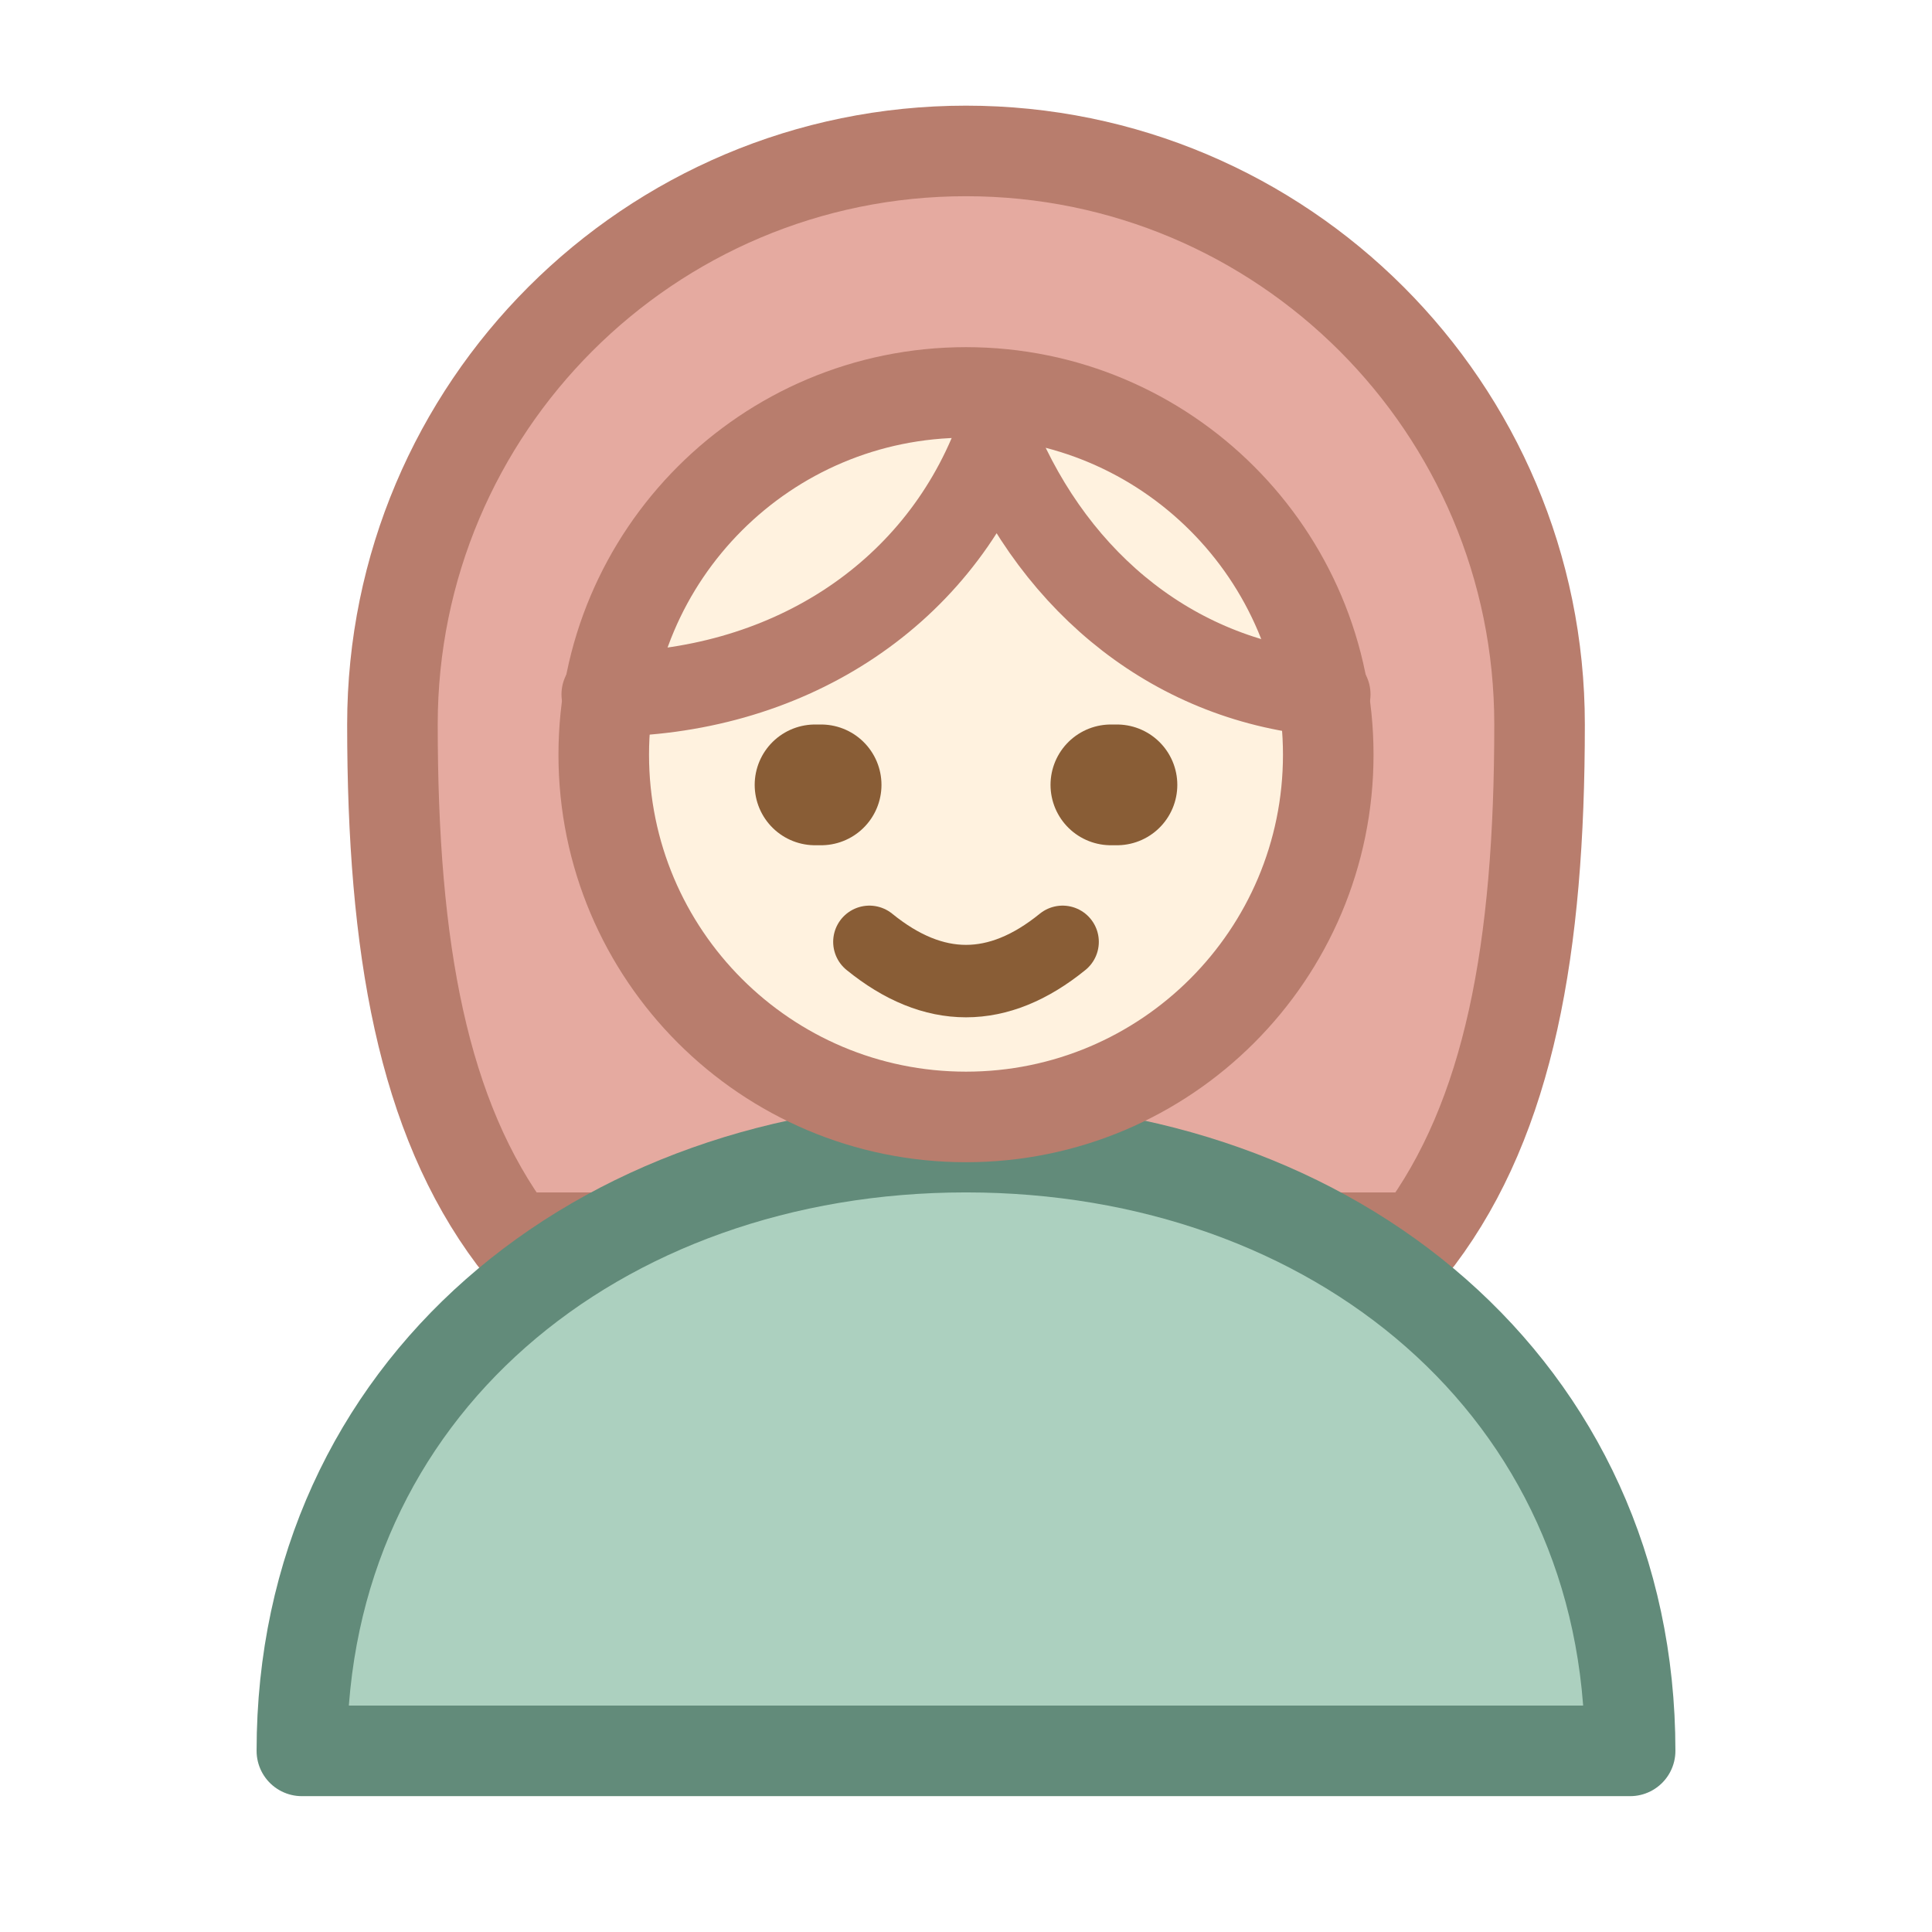
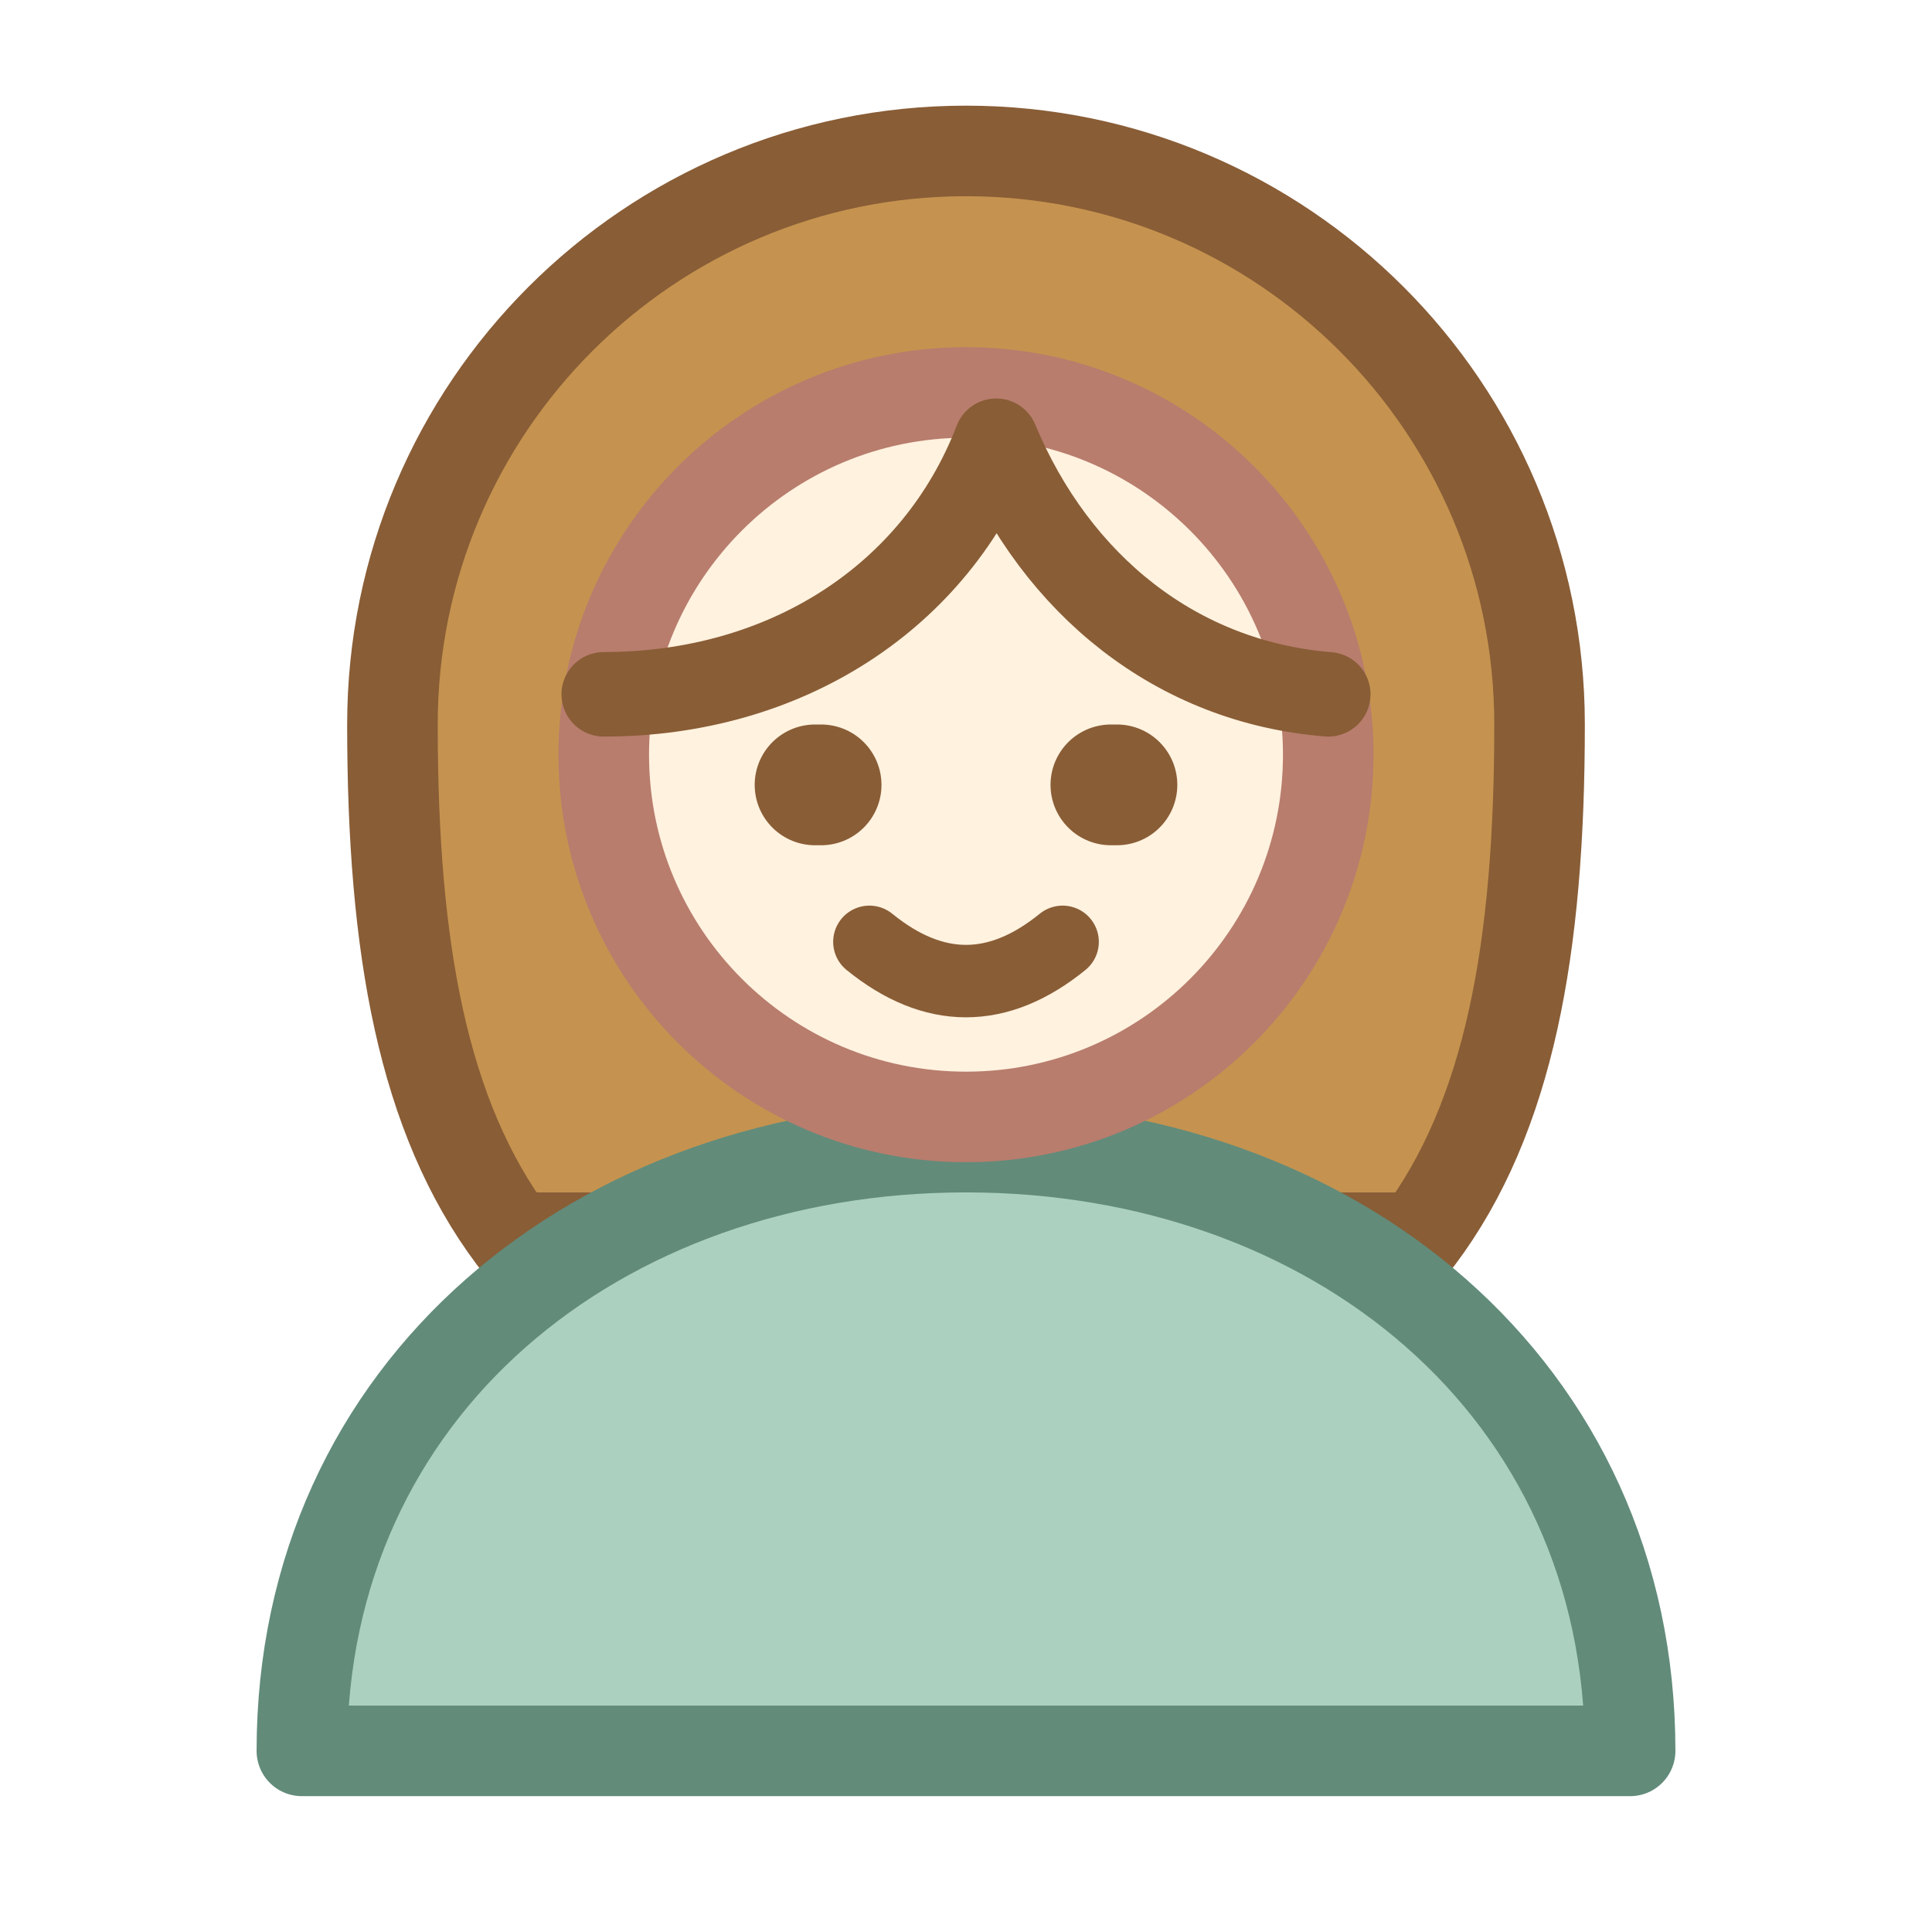
<svg xmlns="http://www.w3.org/2000/svg" viewBox="0 0 32 32" fill="none">
-   <path d="M8.5 20.5c-1.5-2-2-4.8-2-8.5a9.5 9.5 0 0 1 19 0c0 3.7-.5 6.5-2 8.5Z" fill="#e5aaa0" stroke="#b87d6d" stroke-width="1.5" stroke-linejoin="round" />
+   <path d="M8.5 20.5c-1.5-2-2-4.8-2-8.5a9.5 9.5 0 0 1 19 0c0 3.7-.5 6.5-2 8.5Z" fill="#c5934f" stroke="#895d36" stroke-width="1.5" stroke-linejoin="round" />
  <path d="M5 29c0-6 4.9-10 11-10s11 4 11 10Z" fill="#acd0bf" stroke="#628b7a" stroke-width="1.5" stroke-linejoin="round" />
  <circle cx="16" cy="12.5" r="6" fill="#fff2df" stroke="#b87d6d" stroke-width="1.5" />
-   <path d="M10 11.5c3 0 5.5-1.6 6.5-4.2 1 2.4 3 4 5.5 4.2" stroke="#b87d6d" stroke-width="1.4" stroke-linecap="round" stroke-linejoin="round" />
+   <path d="M10 11.5c3 0 5.5-1.6 6.5-4.2 1 2.4 3 4 5.5 4.2" stroke="#895d36" stroke-width="1.4" stroke-linecap="round" stroke-linejoin="round" />
  <path d="M13.5 13h.1m4.8 0h.1" stroke="#895d36" stroke-width="2" stroke-linecap="round" />
  <path d="M14.4 15.6q1.6 1.3 3.2 0" stroke="#895d36" stroke-width="1.2" stroke-linecap="round" />
</svg>
